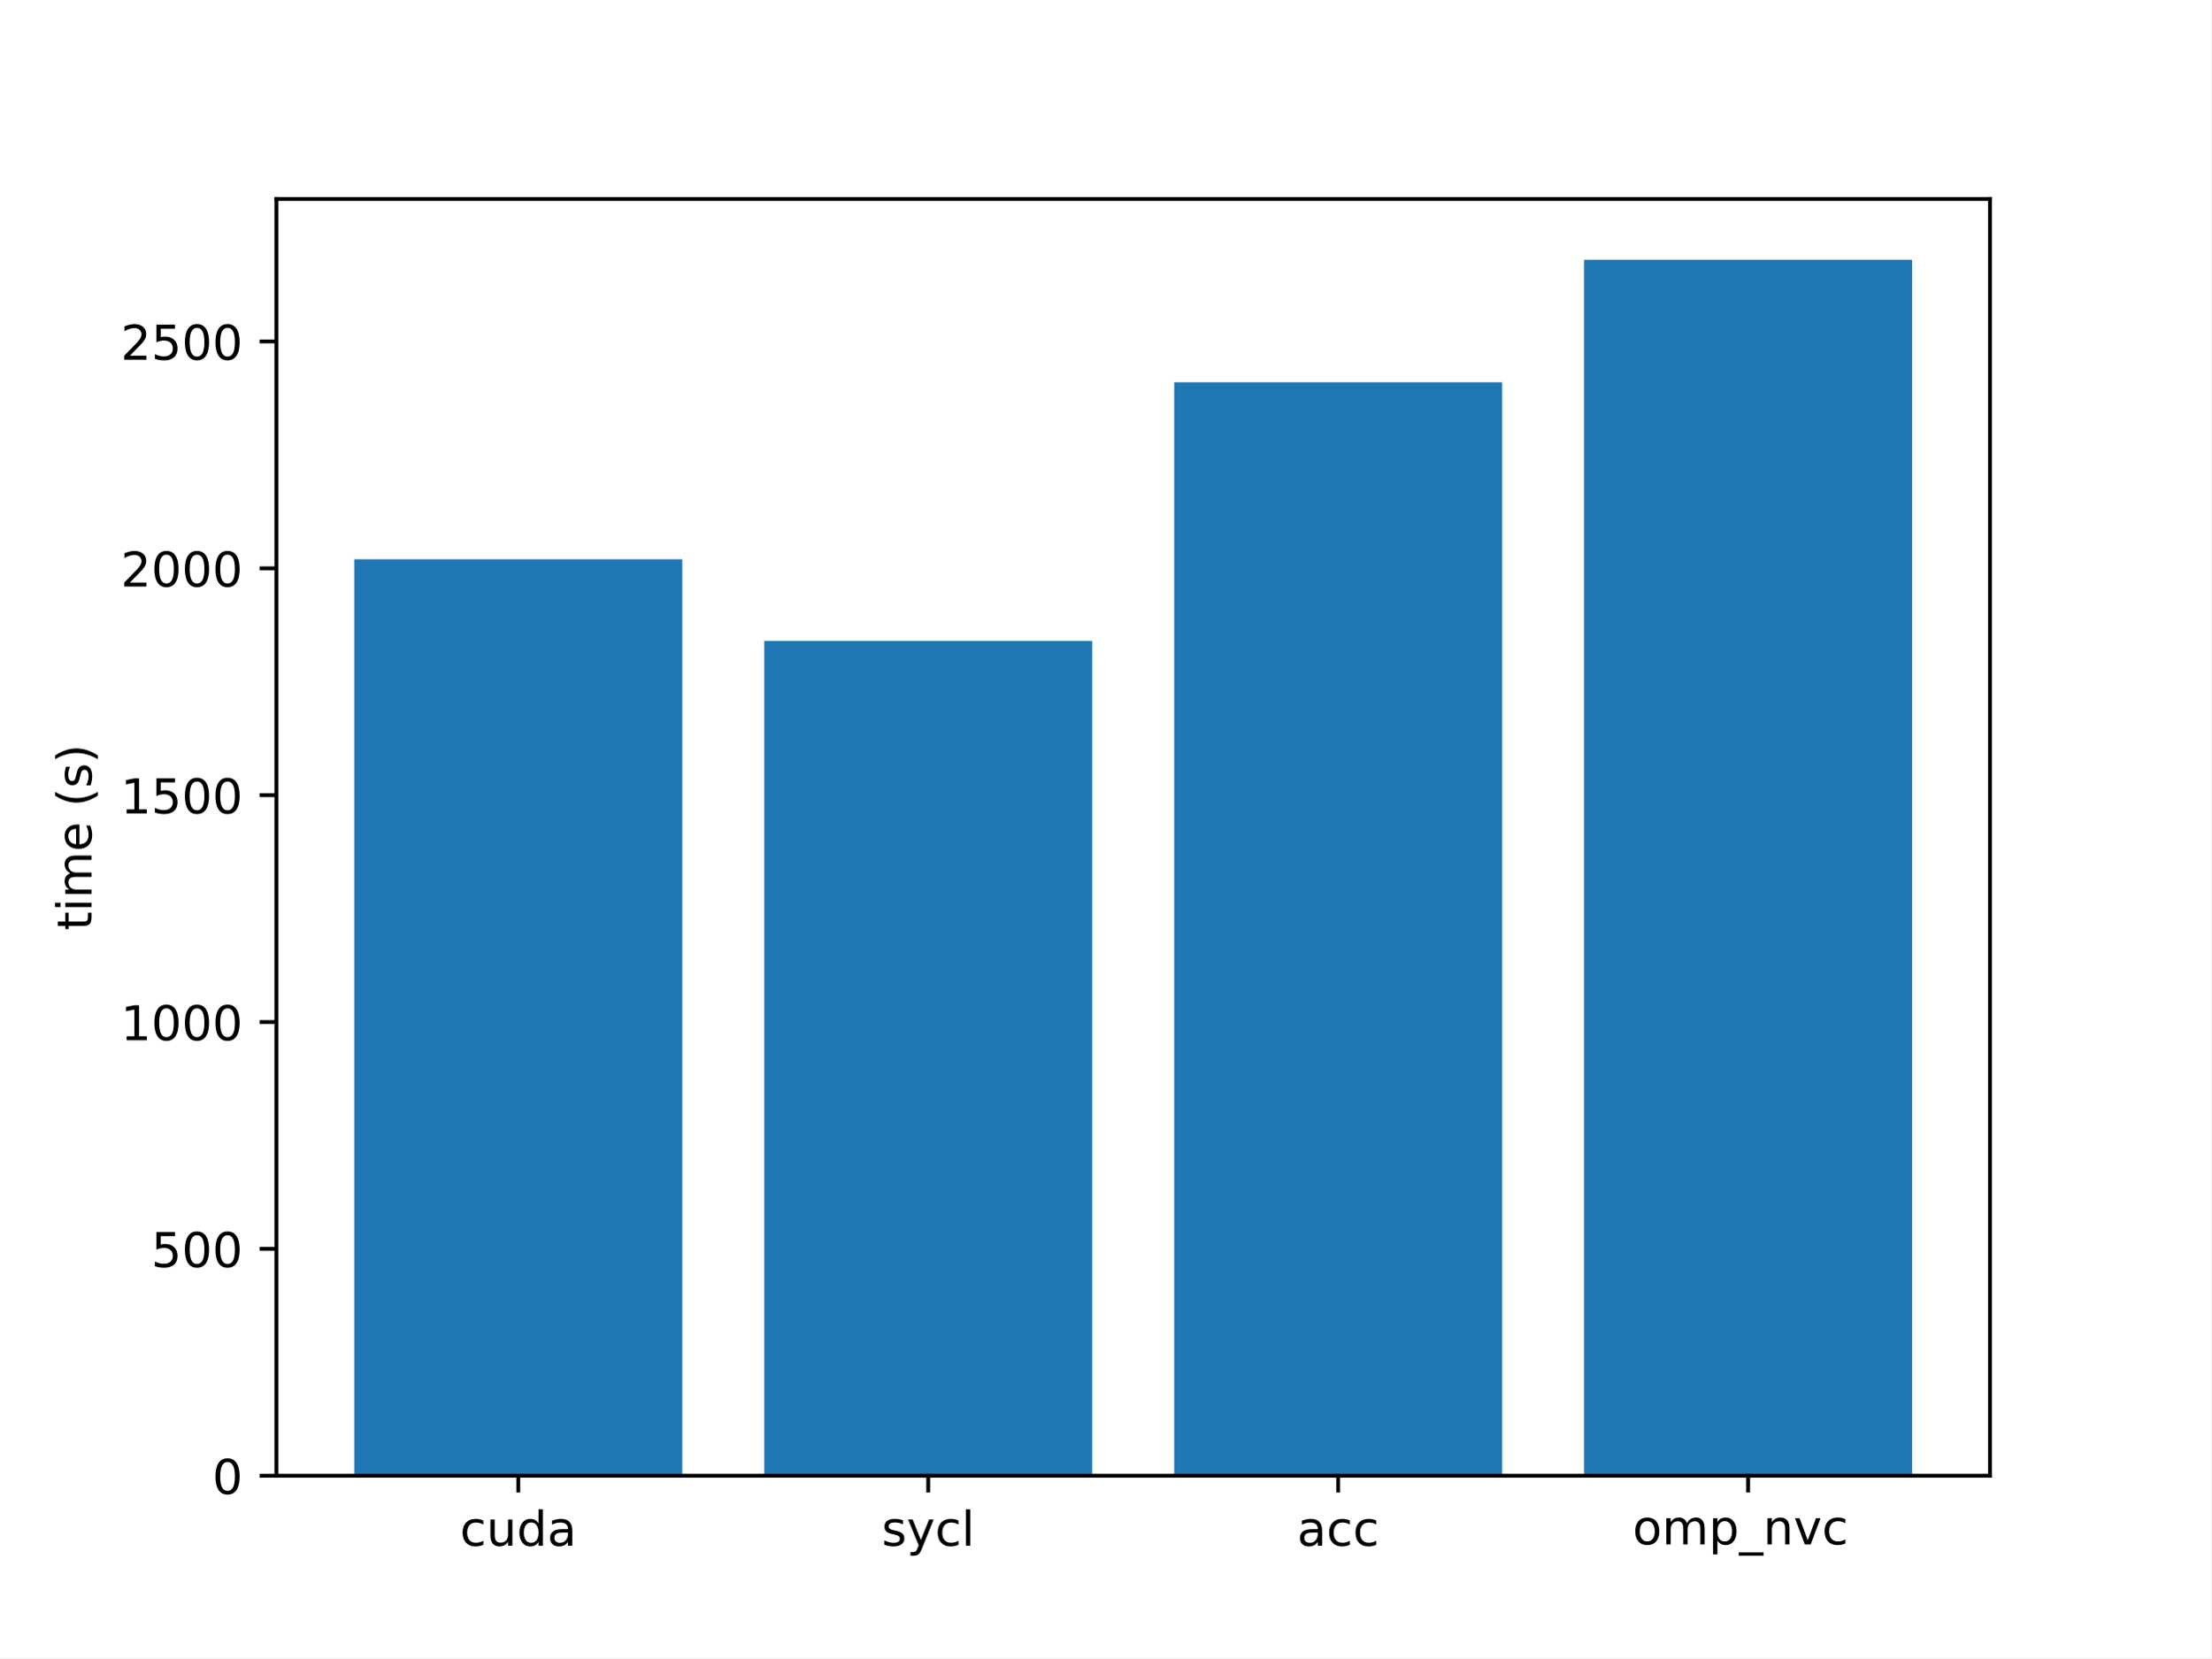
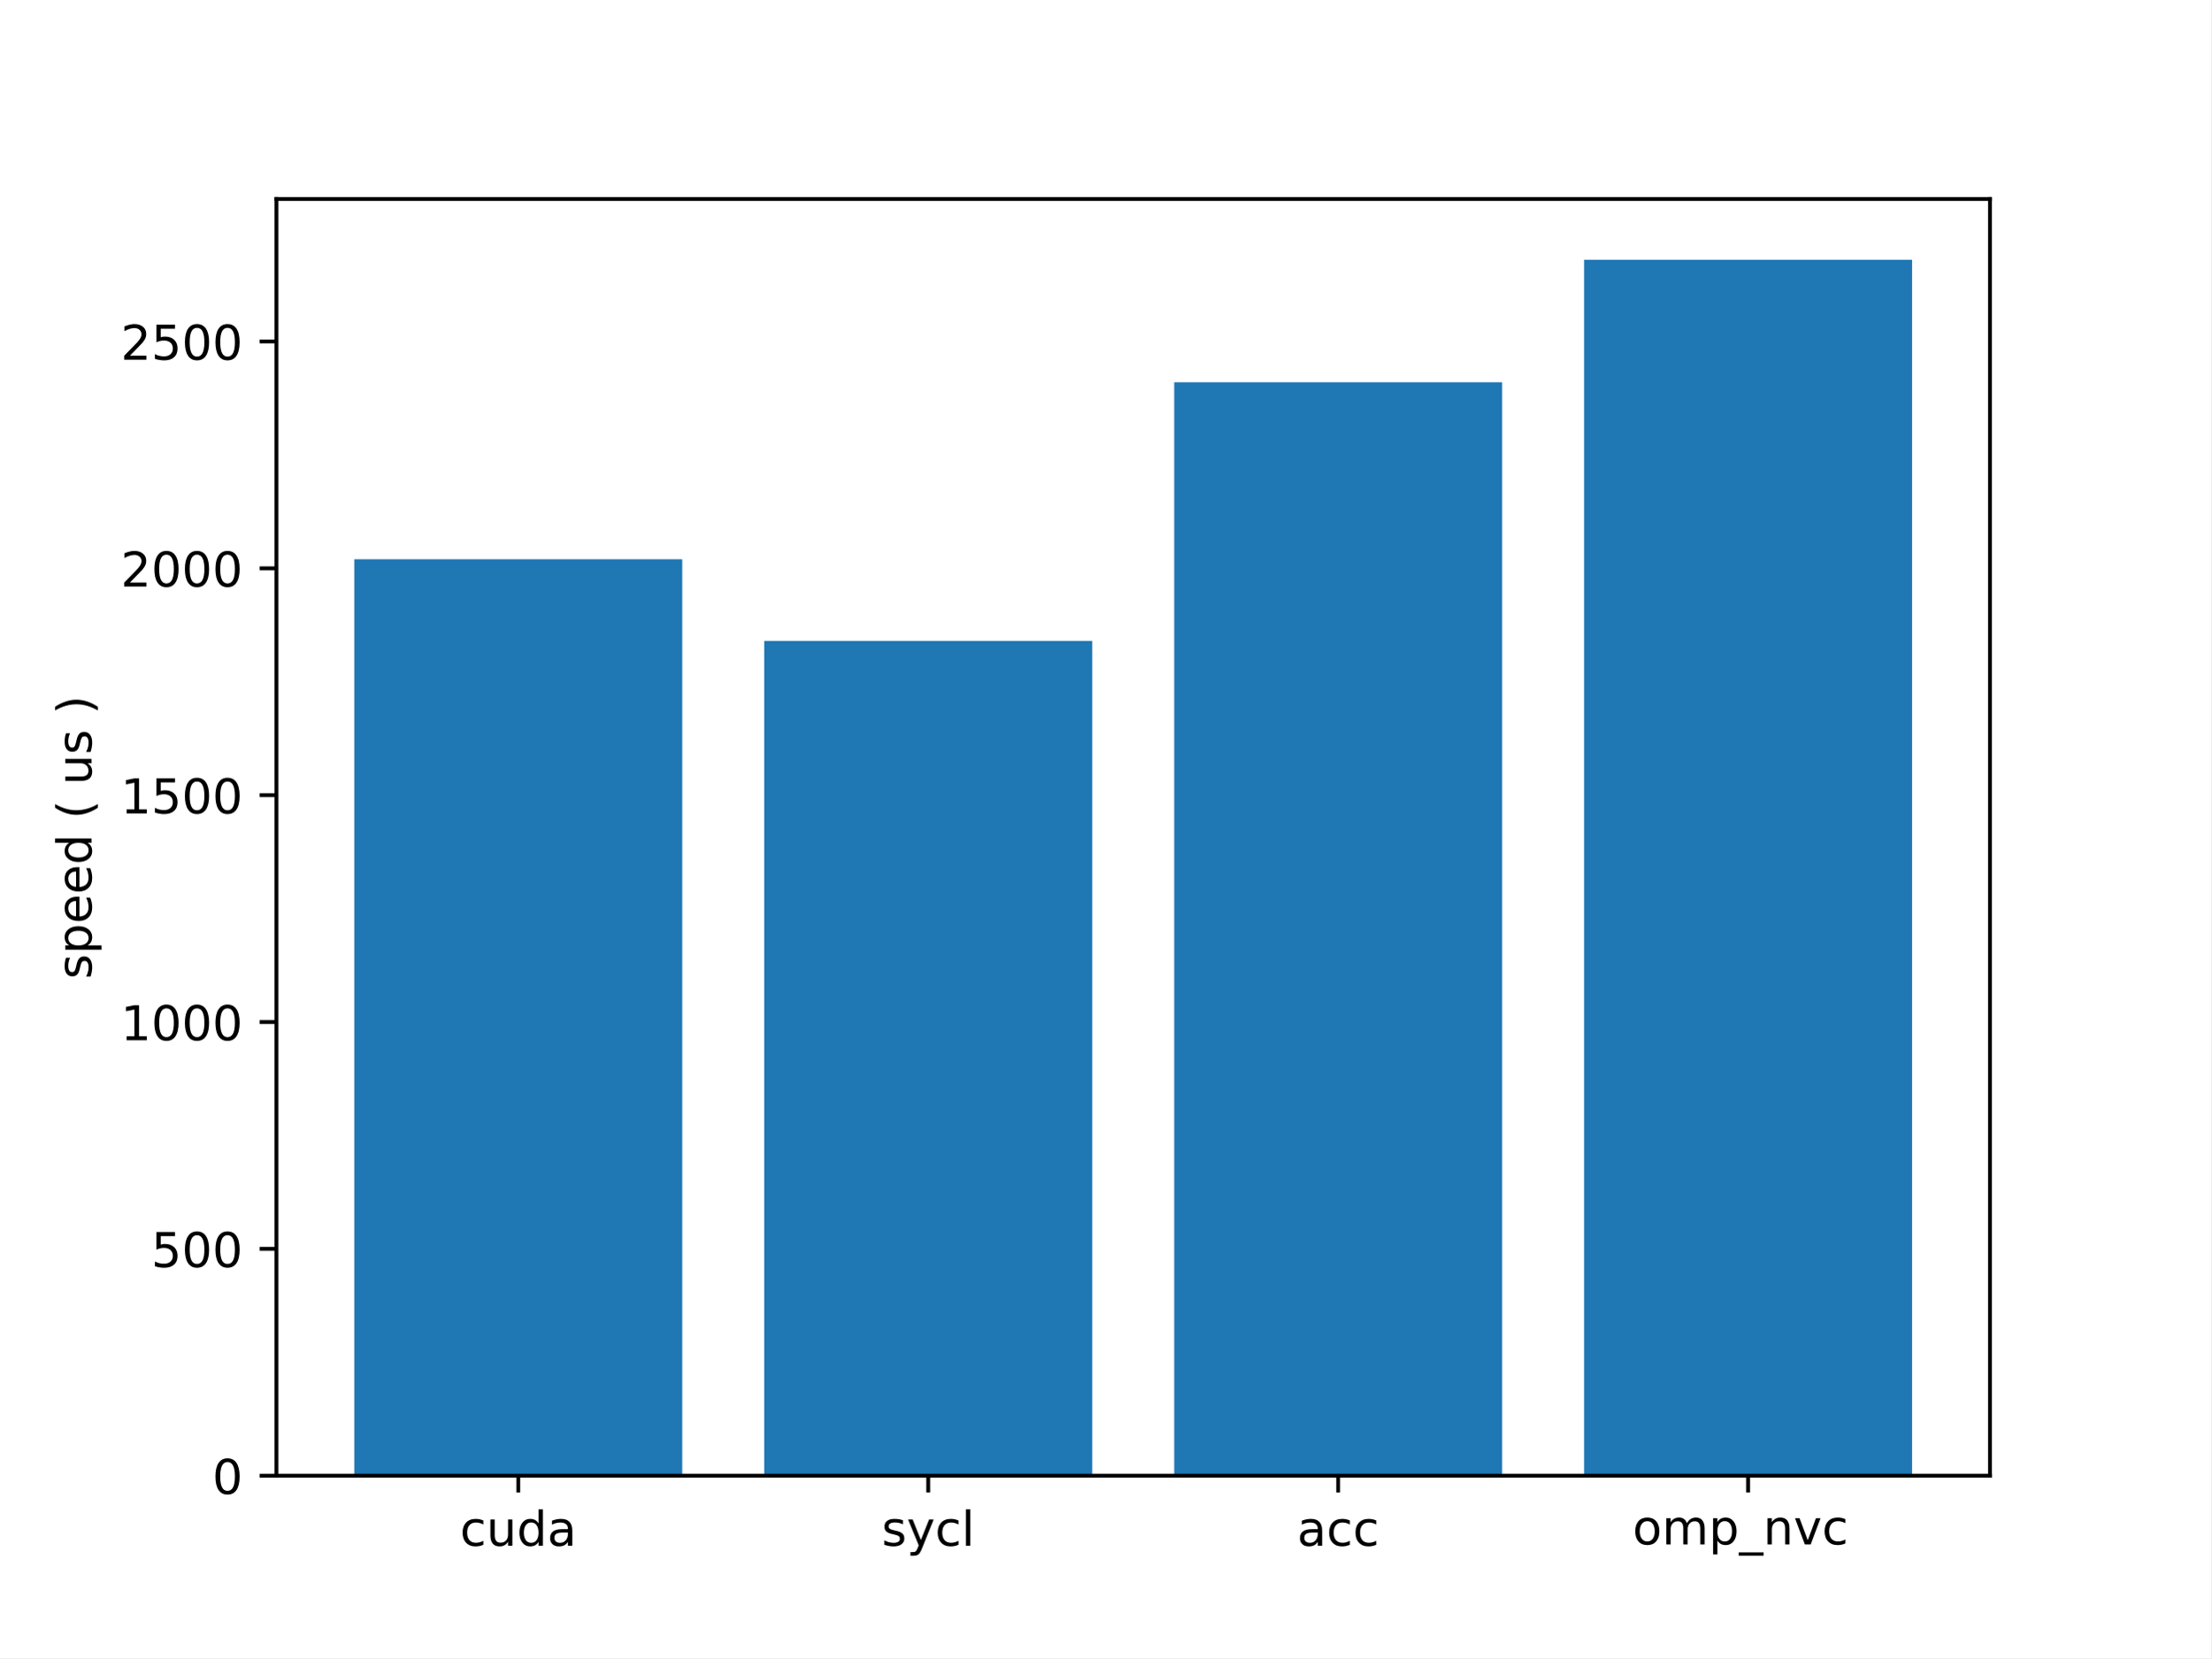
<svg xmlns="http://www.w3.org/2000/svg" xmlns:xlink="http://www.w3.org/1999/xlink" width="460.8pt" height="345.6pt" viewBox="0 0 460.8 345.6" version="1.1">
  <defs>
    <style type="text/css">*{stroke-linejoin: round; stroke-linecap: butt}</style>
  </defs>
  <g id="figure_1">
    <g id="patch_1">
      <path d="M 0 345.6  L 460.8 345.6  L 460.8 0  L 0 0  z " style="fill: #ffffff" />
    </g>
    <g id="axes_1">
      <g id="patch_2">
        <path d="M 57.6 307.584  L 414.72 307.584  L 414.72 41.472  L 57.6 41.472  z " style="fill: #ffffff" />
      </g>
      <g id="patch_3">
-         <path d="M 73.833 307.584  L 142.181 307.584  L 142.181 116.558  L 73.833 116.558  z " clip-path="url(#pf2b77337d7)" style="fill: #1f77b4" />
+         <path d="M 73.833 307.584  L 142.181 307.584  L 142.181 116.558  L 73.833 116.558  z " clip-path="url(#pd676f0c3cd)" style="fill: #1f77b4" />
      </g>
      <g id="patch_4">
-         <path d="M 159.268 307.584  L 227.616 307.584  L 227.616 133.58  L 159.268 133.58  z " clip-path="url(#pf2b77337d7)" style="fill: #1f77b4" />
+         <path d="M 159.268 307.584  L 227.616 307.584  L 227.616 133.58  L 159.268 133.58  z " clip-path="url(#pd676f0c3cd)" style="fill: #1f77b4" />
      </g>
      <g id="patch_5">
-         <path d="M 244.704 307.584  L 313.052 307.584  L 313.052 79.677  L 244.704 79.677  z " clip-path="url(#pf2b77337d7)" style="fill: #1f77b4" />
+         <path d="M 244.704 307.584  L 313.052 307.584  L 313.052 79.677  L 244.704 79.677  z " clip-path="url(#pd676f0c3cd)" style="fill: #1f77b4" />
      </g>
      <g id="patch_6">
-         <path d="M 330.139 307.584  L 398.487 307.584  L 398.487 54.144  L 330.139 54.144  z " clip-path="url(#pf2b77337d7)" style="fill: #1f77b4" />
+         <path d="M 330.139 307.584  L 398.487 307.584  L 398.487 54.144  L 330.139 54.144  z " clip-path="url(#pd676f0c3cd)" style="fill: #1f77b4" />
      </g>
      <g id="matplotlib.axis_1">
        <g id="xtick_1">
          <g id="line2d_1">
            <defs>
-               <path id="mbf566a2b44" d="M 0 0  L 0 3.5  " style="stroke: #000000; stroke-width: 0.8" />
+               <path id="m3ad891bed2" d="M 0 0  L 0 3.5  " style="stroke: #000000; stroke-width: 0.8" />
            </defs>
            <g>
-               <use xlink:href="#mbf566a2b44" x="108.007" y="307.584" style="stroke: #000000; stroke-width: 0.8" />
+               <use xlink:href="#m3ad891bed2" x="108.007" y="307.584" style="stroke: #000000; stroke-width: 0.8" />
            </g>
          </g>
          <g id="text_1">
            <g transform="translate(92.67252 322.1824) scale(0.1 -0.1)">
              <defs>
                <path id="DejaVuSans-20" transform="scale(0.015625)" />
                <path id="DejaVuSans-63" d="M 3122 3366  L 3122 2828  Q 2878 2963 2633 3030  Q 2388 3097 2138 3097  Q 1578 3097 1268 2742  Q 959 2388 959 1747  Q 959 1106 1268 751  Q 1578 397 2138 397  Q 2388 397 2633 464  Q 2878 531 3122 666  L 3122 134  Q 2881 22 2623 -34  Q 2366 -91 2075 -91  Q 1284 -91 818 406  Q 353 903 353 1747  Q 353 2603 823 3093  Q 1294 3584 2113 3584  Q 2378 3584 2631 3529  Q 2884 3475 3122 3366  z " transform="scale(0.015625)" />
                <path id="DejaVuSans-75" d="M 544 1381  L 544 3500  L 1119 3500  L 1119 1403  Q 1119 906 1312 657  Q 1506 409 1894 409  Q 2359 409 2629 706  Q 2900 1003 2900 1516  L 2900 3500  L 3475 3500  L 3475 0  L 2900 0  L 2900 538  Q 2691 219 2414 64  Q 2138 -91 1772 -91  Q 1169 -91 856 284  Q 544 659 544 1381  z M 1991 3584  L 1991 3584  z " transform="scale(0.015625)" />
                <path id="DejaVuSans-64" d="M 2906 2969  L 2906 4863  L 3481 4863  L 3481 0  L 2906 0  L 2906 525  Q 2725 213 2448 61  Q 2172 -91 1784 -91  Q 1150 -91 751 415  Q 353 922 353 1747  Q 353 2572 751 3078  Q 1150 3584 1784 3584  Q 2172 3584 2448 3432  Q 2725 3281 2906 2969  z M 947 1747  Q 947 1113 1208 752  Q 1469 391 1925 391  Q 2381 391 2643 752  Q 2906 1113 2906 1747  Q 2906 2381 2643 2742  Q 2381 3103 1925 3103  Q 1469 3103 1208 2742  Q 947 2381 947 1747  z " transform="scale(0.015625)" />
                <path id="DejaVuSans-61" d="M 2194 1759  Q 1497 1759 1228 1600  Q 959 1441 959 1056  Q 959 750 1161 570  Q 1363 391 1709 391  Q 2188 391 2477 730  Q 2766 1069 2766 1631  L 2766 1759  L 2194 1759  z M 3341 1997  L 3341 0  L 2766 0  L 2766 531  Q 2569 213 2275 61  Q 1981 -91 1556 -91  Q 1019 -91 701 211  Q 384 513 384 1019  Q 384 1609 779 1909  Q 1175 2209 1959 2209  L 2766 2209  L 2766 2266  Q 2766 2663 2505 2880  Q 2244 3097 1772 3097  Q 1472 3097 1187 3025  Q 903 2953 641 2809  L 641 3341  Q 956 3463 1253 3523  Q 1550 3584 1831 3584  Q 2591 3584 2966 3190  Q 3341 2797 3341 1997  z " transform="scale(0.015625)" />
              </defs>
              <use xlink:href="#DejaVuSans-20" />
              <use xlink:href="#DejaVuSans-63" x="31.787" />
              <use xlink:href="#DejaVuSans-75" x="86.768" />
              <use xlink:href="#DejaVuSans-64" x="150.146" />
              <use xlink:href="#DejaVuSans-61" x="213.623" />
              <use xlink:href="#DejaVuSans-20" x="274.902" />
            </g>
          </g>
        </g>
        <g id="xtick_2">
          <g id="line2d_2">
            <g>
-               <use xlink:href="#mbf566a2b44" x="193.442" y="307.584" style="stroke: #000000; stroke-width: 0.8" />
+               <use xlink:href="#m3ad891bed2" x="193.442" y="307.584" style="stroke: #000000; stroke-width: 0.8" />
            </g>
          </g>
          <g id="text_2">
            <g transform="translate(180.5618 322.1824) scale(0.1 -0.1)">
              <defs>
                <path id="DejaVuSans-73" d="M 2834 3397  L 2834 2853  Q 2591 2978 2328 3040  Q 2066 3103 1784 3103  Q 1356 3103 1142 2972  Q 928 2841 928 2578  Q 928 2378 1081 2264  Q 1234 2150 1697 2047  L 1894 2003  Q 2506 1872 2764 1633  Q 3022 1394 3022 966  Q 3022 478 2636 193  Q 2250 -91 1575 -91  Q 1294 -91 989 -36  Q 684 19 347 128  L 347 722  Q 666 556 975 473  Q 1284 391 1588 391  Q 1994 391 2212 530  Q 2431 669 2431 922  Q 2431 1156 2273 1281  Q 2116 1406 1581 1522  L 1381 1569  Q 847 1681 609 1914  Q 372 2147 372 2553  Q 372 3047 722 3315  Q 1072 3584 1716 3584  Q 2034 3584 2315 3537  Q 2597 3491 2834 3397  z " transform="scale(0.015625)" />
                <path id="DejaVuSans-79" d="M 2059 -325  Q 1816 -950 1584 -1140  Q 1353 -1331 966 -1331  L 506 -1331  L 506 -850  L 844 -850  Q 1081 -850 1212 -737  Q 1344 -625 1503 -206  L 1606 56  L 191 3500  L 800 3500  L 1894 763  L 2988 3500  L 3597 3500  L 2059 -325  z " transform="scale(0.015625)" />
                <path id="DejaVuSans-6c" d="M 603 4863  L 1178 4863  L 1178 0  L 603 0  L 603 4863  z " transform="scale(0.015625)" />
              </defs>
              <use xlink:href="#DejaVuSans-20" />
              <use xlink:href="#DejaVuSans-73" x="31.787" />
              <use xlink:href="#DejaVuSans-79" x="83.887" />
              <use xlink:href="#DejaVuSans-63" x="143.066" />
              <use xlink:href="#DejaVuSans-6c" x="198.047" />
              <use xlink:href="#DejaVuSans-20" x="225.83" />
            </g>
          </g>
        </g>
        <g id="xtick_3">
          <g id="line2d_3">
            <g>
-               <use xlink:href="#mbf566a2b44" x="278.878" y="307.584" style="stroke: #000000; stroke-width: 0.8" />
+               <use xlink:href="#m3ad891bed2" x="278.878" y="307.584" style="stroke: #000000; stroke-width: 0.8" />
            </g>
          </g>
          <g id="text_3">
            <g transform="translate(267.1371 322.1824) scale(0.1 -0.1)">
              <use xlink:href="#DejaVuSans-20" />
              <use xlink:href="#DejaVuSans-61" x="31.787" />
              <use xlink:href="#DejaVuSans-63" x="93.066" />
              <use xlink:href="#DejaVuSans-63" x="148.047" />
              <use xlink:href="#DejaVuSans-20" x="203.027" />
            </g>
          </g>
        </g>
        <g id="xtick_4">
          <g id="line2d_4">
            <g>
-               <use xlink:href="#mbf566a2b44" x="364.313" y="307.584" style="stroke: #000000; stroke-width: 0.8" />
+               <use xlink:href="#m3ad891bed2" x="364.313" y="307.584" style="stroke: #000000; stroke-width: 0.8" />
            </g>
          </g>
          <g id="text_4">
            <g transform="translate(337.0647 321.9043) scale(0.1 -0.1)">
              <defs>
                <path id="DejaVuSans-6f" d="M 1959 3097  Q 1497 3097 1228 2736  Q 959 2375 959 1747  Q 959 1119 1226 758  Q 1494 397 1959 397  Q 2419 397 2687 759  Q 2956 1122 2956 1747  Q 2956 2369 2687 2733  Q 2419 3097 1959 3097  z M 1959 3584  Q 2709 3584 3137 3096  Q 3566 2609 3566 1747  Q 3566 888 3137 398  Q 2709 -91 1959 -91  Q 1206 -91 779 398  Q 353 888 353 1747  Q 353 2609 779 3096  Q 1206 3584 1959 3584  z " transform="scale(0.015625)" />
                <path id="DejaVuSans-6d" d="M 3328 2828  Q 3544 3216 3844 3400  Q 4144 3584 4550 3584  Q 5097 3584 5394 3201  Q 5691 2819 5691 2113  L 5691 0  L 5113 0  L 5113 2094  Q 5113 2597 4934 2840  Q 4756 3084 4391 3084  Q 3944 3084 3684 2787  Q 3425 2491 3425 1978  L 3425 0  L 2847 0  L 2847 2094  Q 2847 2600 2669 2842  Q 2491 3084 2119 3084  Q 1678 3084 1418 2786  Q 1159 2488 1159 1978  L 1159 0  L 581 0  L 581 3500  L 1159 3500  L 1159 2956  Q 1356 3278 1631 3431  Q 1906 3584 2284 3584  Q 2666 3584 2933 3390  Q 3200 3197 3328 2828  z " transform="scale(0.015625)" />
                <path id="DejaVuSans-70" d="M 1159 525  L 1159 -1331  L 581 -1331  L 581 3500  L 1159 3500  L 1159 2969  Q 1341 3281 1617 3432  Q 1894 3584 2278 3584  Q 2916 3584 3314 3078  Q 3713 2572 3713 1747  Q 3713 922 3314 415  Q 2916 -91 2278 -91  Q 1894 -91 1617 61  Q 1341 213 1159 525  z M 3116 1747  Q 3116 2381 2855 2742  Q 2594 3103 2138 3103  Q 1681 3103 1420 2742  Q 1159 2381 1159 1747  Q 1159 1113 1420 752  Q 1681 391 2138 391  Q 2594 391 2855 752  Q 3116 1113 3116 1747  z " transform="scale(0.015625)" />
                <path id="DejaVuSans-5f" d="M 3263 -1063  L 3263 -1509  L -63 -1509  L -63 -1063  L 3263 -1063  z " transform="scale(0.015625)" />
                <path id="DejaVuSans-6e" d="M 3513 2113  L 3513 0  L 2938 0  L 2938 2094  Q 2938 2591 2744 2837  Q 2550 3084 2163 3084  Q 1697 3084 1428 2787  Q 1159 2491 1159 1978  L 1159 0  L 581 0  L 581 3500  L 1159 3500  L 1159 2956  Q 1366 3272 1645 3428  Q 1925 3584 2291 3584  Q 2894 3584 3203 3211  Q 3513 2838 3513 2113  z " transform="scale(0.015625)" />
                <path id="DejaVuSans-76" d="M 191 3500  L 800 3500  L 1894 563  L 2988 3500  L 3597 3500  L 2284 0  L 1503 0  L 191 3500  z " transform="scale(0.015625)" />
              </defs>
              <use xlink:href="#DejaVuSans-20" />
              <use xlink:href="#DejaVuSans-6f" x="31.787" />
              <use xlink:href="#DejaVuSans-6d" x="92.969" />
              <use xlink:href="#DejaVuSans-70" x="190.381" />
              <use xlink:href="#DejaVuSans-5f" x="253.857" />
              <use xlink:href="#DejaVuSans-6e" x="303.857" />
              <use xlink:href="#DejaVuSans-76" x="367.236" />
              <use xlink:href="#DejaVuSans-63" x="426.416" />
              <use xlink:href="#DejaVuSans-20" x="481.396" />
              <use xlink:href="#DejaVuSans-20" x="513.184" />
            </g>
          </g>
        </g>
      </g>
      <g id="matplotlib.axis_2">
        <g id="ytick_1">
          <g id="line2d_5">
            <defs>
-               <path id="mb7547dec10" d="M 0 0  L -3.5 0  " style="stroke: #000000; stroke-width: 0.8" />
+               <path id="m8c54680f00" d="M 0 0  L -3.5 0  " style="stroke: #000000; stroke-width: 0.8" />
            </defs>
            <g>
-               <use xlink:href="#mb7547dec10" x="57.6" y="307.584" style="stroke: #000000; stroke-width: 0.8" />
+               <use xlink:href="#m8c54680f00" x="57.6" y="307.584" style="stroke: #000000; stroke-width: 0.8" />
            </g>
          </g>
          <g id="text_5">
            <g transform="translate(44.2375 311.3832) scale(0.1 -0.1)">
              <defs>
                <path id="DejaVuSans-30" d="M 2034 4250  Q 1547 4250 1301 3770  Q 1056 3291 1056 2328  Q 1056 1369 1301 889  Q 1547 409 2034 409  Q 2525 409 2770 889  Q 3016 1369 3016 2328  Q 3016 3291 2770 3770  Q 2525 4250 2034 4250  z M 2034 4750  Q 2819 4750 3233 4129  Q 3647 3509 3647 2328  Q 3647 1150 3233 529  Q 2819 -91 2034 -91  Q 1250 -91 836 529  Q 422 1150 422 2328  Q 422 3509 836 4129  Q 1250 4750 2034 4750  z " transform="scale(0.015625)" />
              </defs>
              <use xlink:href="#DejaVuSans-30" />
            </g>
          </g>
        </g>
        <g id="ytick_2">
          <g id="line2d_6">
            <g>
-               <use xlink:href="#mb7547dec10" x="57.6" y="260.3" style="stroke: #000000; stroke-width: 0.8" />
+               <use xlink:href="#m8c54680f00" x="57.6" y="260.3" style="stroke: #000000; stroke-width: 0.8" />
            </g>
          </g>
          <g id="text_6">
            <g transform="translate(31.5125 264.0996) scale(0.1 -0.1)">
              <defs>
                <path id="DejaVuSans-35" d="M 691 4666  L 3169 4666  L 3169 4134  L 1269 4134  L 1269 2991  Q 1406 3038 1543 3061  Q 1681 3084 1819 3084  Q 2600 3084 3056 2656  Q 3513 2228 3513 1497  Q 3513 744 3044 326  Q 2575 -91 1722 -91  Q 1428 -91 1123 -41  Q 819 9 494 109  L 494 744  Q 775 591 1075 516  Q 1375 441 1709 441  Q 2250 441 2565 725  Q 2881 1009 2881 1497  Q 2881 1984 2565 2268  Q 2250 2553 1709 2553  Q 1456 2553 1204 2497  Q 953 2441 691 2322  L 691 4666  z " transform="scale(0.015625)" />
              </defs>
              <use xlink:href="#DejaVuSans-35" />
              <use xlink:href="#DejaVuSans-30" x="63.623" />
              <use xlink:href="#DejaVuSans-30" x="127.246" />
            </g>
          </g>
        </g>
        <g id="ytick_3">
          <g id="line2d_7">
            <g>
-               <use xlink:href="#mb7547dec10" x="57.6" y="213.017" style="stroke: #000000; stroke-width: 0.8" />
+               <use xlink:href="#m8c54680f00" x="57.6" y="213.017" style="stroke: #000000; stroke-width: 0.8" />
            </g>
          </g>
          <g id="text_7">
            <g transform="translate(25.15 216.8161) scale(0.1 -0.1)">
              <defs>
                <path id="DejaVuSans-31" d="M 794 531  L 1825 531  L 1825 4091  L 703 3866  L 703 4441  L 1819 4666  L 2450 4666  L 2450 531  L 3481 531  L 3481 0  L 794 0  L 794 531  z " transform="scale(0.015625)" />
              </defs>
              <use xlink:href="#DejaVuSans-31" />
              <use xlink:href="#DejaVuSans-30" x="63.623" />
              <use xlink:href="#DejaVuSans-30" x="127.246" />
              <use xlink:href="#DejaVuSans-30" x="190.869" />
            </g>
          </g>
        </g>
        <g id="ytick_4">
          <g id="line2d_8">
            <g>
-               <use xlink:href="#mb7547dec10" x="57.6" y="165.733" style="stroke: #000000; stroke-width: 0.8" />
+               <use xlink:href="#m8c54680f00" x="57.6" y="165.733" style="stroke: #000000; stroke-width: 0.8" />
            </g>
          </g>
          <g id="text_8">
            <g transform="translate(25.15 169.5325) scale(0.1 -0.1)">
              <use xlink:href="#DejaVuSans-31" />
              <use xlink:href="#DejaVuSans-35" x="63.623" />
              <use xlink:href="#DejaVuSans-30" x="127.246" />
              <use xlink:href="#DejaVuSans-30" x="190.869" />
            </g>
          </g>
        </g>
        <g id="ytick_5">
          <g id="line2d_9">
            <g>
-               <use xlink:href="#mb7547dec10" x="57.6" y="118.45" style="stroke: #000000; stroke-width: 0.8" />
+               <use xlink:href="#m8c54680f00" x="57.6" y="118.45" style="stroke: #000000; stroke-width: 0.8" />
            </g>
          </g>
          <g id="text_9">
            <g transform="translate(25.15 122.2489) scale(0.1 -0.1)">
              <defs>
                <path id="DejaVuSans-32" d="M 1228 531  L 3431 531  L 3431 0  L 469 0  L 469 531  Q 828 903 1448 1529  Q 2069 2156 2228 2338  Q 2531 2678 2651 2914  Q 2772 3150 2772 3378  Q 2772 3750 2511 3984  Q 2250 4219 1831 4219  Q 1534 4219 1204 4116  Q 875 4013 500 3803  L 500 4441  Q 881 4594 1212 4672  Q 1544 4750 1819 4750  Q 2544 4750 2975 4387  Q 3406 4025 3406 3419  Q 3406 3131 3298 2873  Q 3191 2616 2906 2266  Q 2828 2175 2409 1742  Q 1991 1309 1228 531  z " transform="scale(0.015625)" />
              </defs>
              <use xlink:href="#DejaVuSans-32" />
              <use xlink:href="#DejaVuSans-30" x="63.623" />
              <use xlink:href="#DejaVuSans-30" x="127.246" />
              <use xlink:href="#DejaVuSans-30" x="190.869" />
            </g>
          </g>
        </g>
        <g id="ytick_6">
          <g id="line2d_10">
            <g>
-               <use xlink:href="#mb7547dec10" x="57.6" y="71.166" style="stroke: #000000; stroke-width: 0.8" />
+               <use xlink:href="#m8c54680f00" x="57.6" y="71.166" style="stroke: #000000; stroke-width: 0.8" />
            </g>
          </g>
          <g id="text_10">
            <g transform="translate(25.15 74.96531) scale(0.1 -0.1)">
              <use xlink:href="#DejaVuSans-32" />
              <use xlink:href="#DejaVuSans-35" x="63.623" />
              <use xlink:href="#DejaVuSans-30" x="127.246" />
              <use xlink:href="#DejaVuSans-30" x="190.869" />
            </g>
          </g>
        </g>
        <g id="text_11">
-           <g transform="translate(19.07031 193.9194) rotate(-90) scale(0.1 -0.1)">
+           <g transform="translate(19.07031 204.0764) rotate(-90) scale(0.1 -0.1)">
            <defs>
-               <path id="DejaVuSans-74" d="M 1172 4494  L 1172 3500  L 2356 3500  L 2356 3053  L 1172 3053  L 1172 1153  Q 1172 725 1289 603  Q 1406 481 1766 481  L 2356 481  L 2356 0  L 1766 0  Q 1100 0 847 248  Q 594 497 594 1153  L 594 3053  L 172 3053  L 172 3500  L 594 3500  L 594 4494  L 1172 4494  z " transform="scale(0.015625)" />
-               <path id="DejaVuSans-69" d="M 603 3500  L 1178 3500  L 1178 0  L 603 0  L 603 3500  z M 603 4863  L 1178 4863  L 1178 4134  L 603 4134  L 603 4863  z " transform="scale(0.015625)" />
              <path id="DejaVuSans-65" d="M 3597 1894  L 3597 1613  L 953 1613  Q 991 1019 1311 708  Q 1631 397 2203 397  Q 2534 397 2845 478  Q 3156 559 3463 722  L 3463 178  Q 3153 47 2828 -22  Q 2503 -91 2169 -91  Q 1331 -91 842 396  Q 353 884 353 1716  Q 353 2575 817 3079  Q 1281 3584 2069 3584  Q 2775 3584 3186 3129  Q 3597 2675 3597 1894  z M 3022 2063  Q 3016 2534 2758 2815  Q 2500 3097 2075 3097  Q 1594 3097 1305 2825  Q 1016 2553 972 2059  L 3022 2063  z " transform="scale(0.015625)" />
              <path id="DejaVuSans-28" d="M 1984 4856  Q 1566 4138 1362 3434  Q 1159 2731 1159 2009  Q 1159 1288 1364 580  Q 1569 -128 1984 -844  L 1484 -844  Q 1016 -109 783 600  Q 550 1309 550 2009  Q 550 2706 781 3412  Q 1013 4119 1484 4856  L 1984 4856  z " transform="scale(0.015625)" />
              <path id="DejaVuSans-29" d="M 513 4856  L 1013 4856  Q 1481 4119 1714 3412  Q 1947 2706 1947 2009  Q 1947 1309 1714 600  Q 1481 -109 1013 -844  L 513 -844  Q 928 -128 1133 580  Q 1338 1288 1338 2009  Q 1338 2731 1133 3434  Q 928 4138 513 4856  z " transform="scale(0.015625)" />
            </defs>
-             <use xlink:href="#DejaVuSans-74" />
-             <use xlink:href="#DejaVuSans-69" x="39.209" />
-             <use xlink:href="#DejaVuSans-6d" x="66.992" />
-             <use xlink:href="#DejaVuSans-65" x="164.404" />
-             <use xlink:href="#DejaVuSans-20" x="225.928" />
-             <use xlink:href="#DejaVuSans-28" x="257.715" />
-             <use xlink:href="#DejaVuSans-73" x="296.729" />
-             <use xlink:href="#DejaVuSans-29" x="348.828" />
+             <use xlink:href="#DejaVuSans-73" />
+             <use xlink:href="#DejaVuSans-70" x="52.1" />
+             <use xlink:href="#DejaVuSans-65" x="115.576" />
+             <use xlink:href="#DejaVuSans-65" x="177.1" />
+             <use xlink:href="#DejaVuSans-64" x="238.623" />
+             <use xlink:href="#DejaVuSans-20" x="302.1" />
+             <use xlink:href="#DejaVuSans-28" x="333.887" />
+             <use xlink:href="#DejaVuSans-20" x="372.9" />
+             <use xlink:href="#DejaVuSans-75" x="404.688" />
+             <use xlink:href="#DejaVuSans-73" x="468.066" />
+             <use xlink:href="#DejaVuSans-20" x="520.166" />
+             <use xlink:href="#DejaVuSans-29" x="551.953" />
          </g>
        </g>
      </g>
      <g id="patch_7">
        <path d="M 57.6 307.584  L 57.6 41.472  " style="fill: none; stroke: #000000; stroke-width: 0.8; stroke-linejoin: miter; stroke-linecap: square" />
      </g>
      <g id="patch_8">
        <path d="M 414.72 307.584  L 414.72 41.472  " style="fill: none; stroke: #000000; stroke-width: 0.8; stroke-linejoin: miter; stroke-linecap: square" />
      </g>
      <g id="patch_9">
        <path d="M 57.6 307.584  L 414.72 307.584  " style="fill: none; stroke: #000000; stroke-width: 0.8; stroke-linejoin: miter; stroke-linecap: square" />
      </g>
      <g id="patch_10">
        <path d="M 57.6 41.472  L 414.72 41.472  " style="fill: none; stroke: #000000; stroke-width: 0.8; stroke-linejoin: miter; stroke-linecap: square" />
      </g>
    </g>
  </g>
  <defs>
-     <clipPath id="pf2b77337d7">
+     <clipPath id="pd676f0c3cd">
      <rect x="57.6" y="41.472" width="357.12" height="266.112" />
    </clipPath>
  </defs>
</svg>
